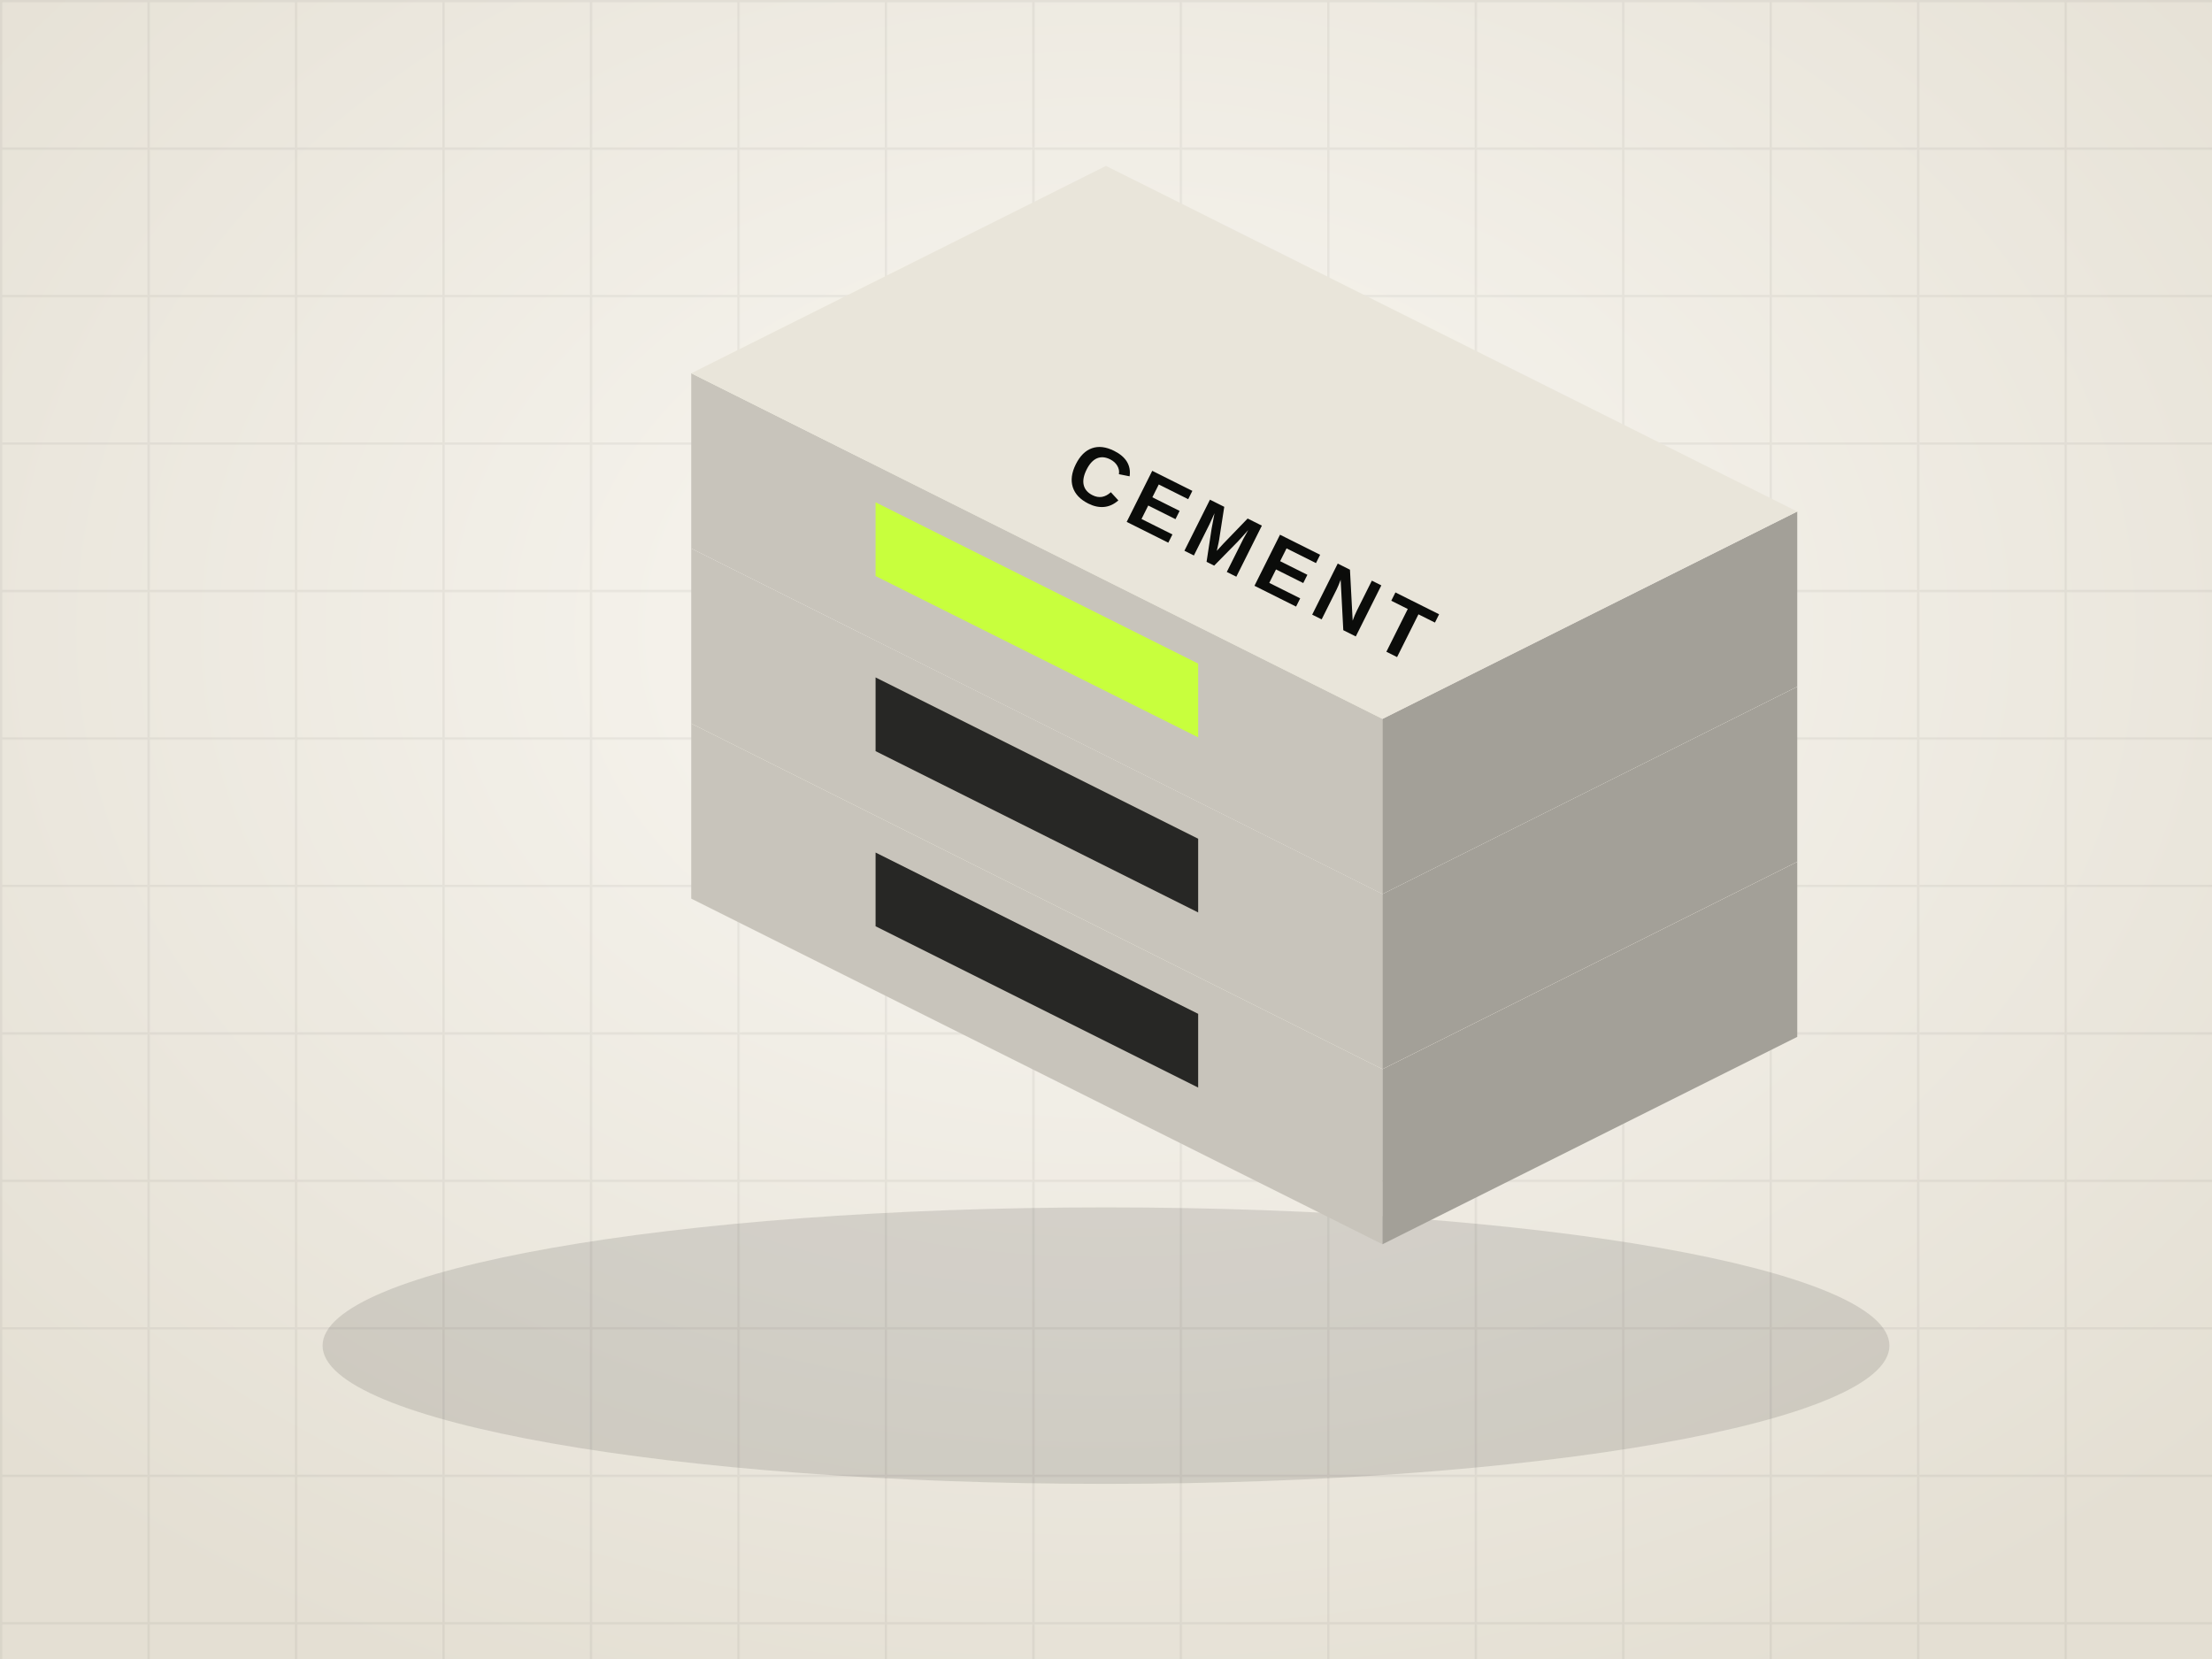
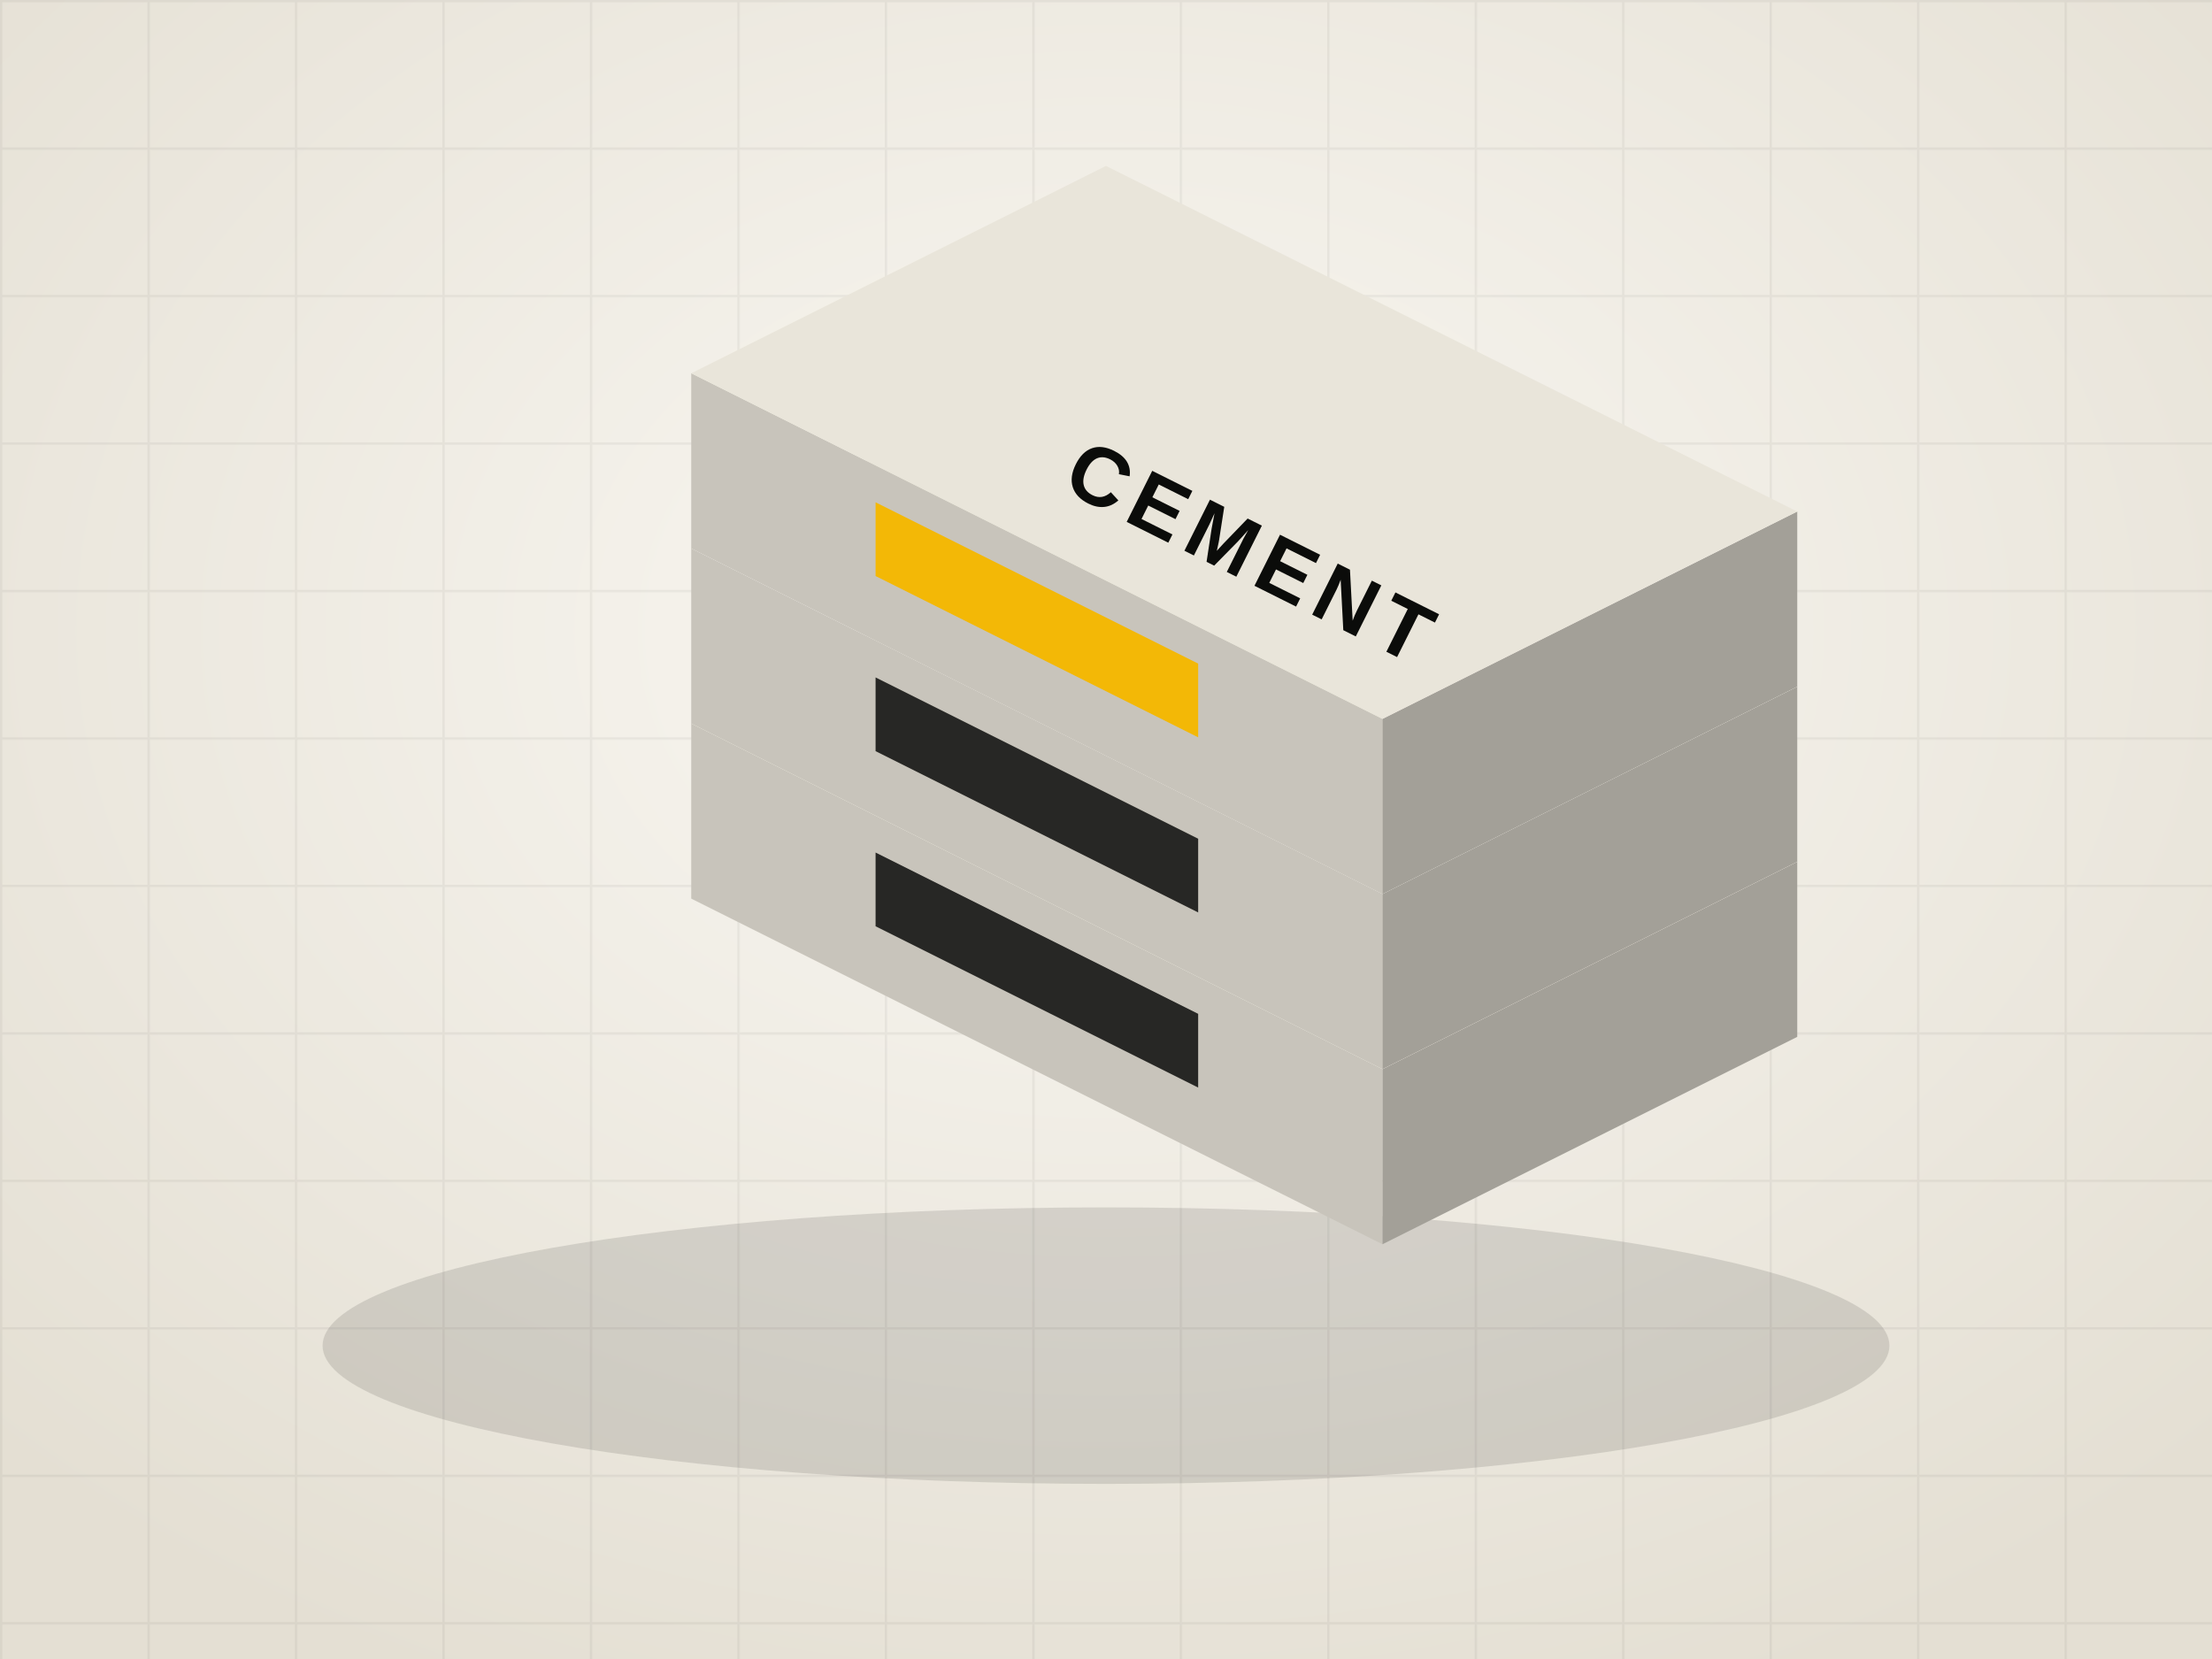
<svg xmlns="http://www.w3.org/2000/svg" viewBox="0 0 480 360" role="img" aria-label="Cement bags illustration">
  <defs>
    <radialGradient id="g" cx="50%" cy="38%" r="70%">
      <stop offset="0" stop-color="#FAF8F3" />
      <stop offset="1" stop-color="#E4DFD3" />
    </radialGradient>
    <pattern id="grid" width="32" height="32" patternUnits="userSpaceOnUse">
      <path d="M32 0H0V32" fill="none" stroke="#0B0C0A" stroke-opacity=".05" />
    </pattern>
  </defs>
  <rect width="480" height="360" fill="url(#g)" />
  <rect width="480" height="360" fill="url(#grid)" />
  <ellipse cx="240" cy="292" rx="170" ry="30" fill="#0B0C0A" opacity=".12" />
  <g>
    <polygon points="150.0,157.0 300.0,232.0 300.0,270.0 150.0,195.0" fill="#C8C4BB" />
    <polygon points="300.0,232.0 390.0,187.0 390.0,225.0 300.0,270.0" fill="#A3A098" />
    <polygon points="240.0,112.0 390.0,187.0 300.0,232.0 150.0,157.0" fill="#E9E5DA" />
  </g>
  <polygon points="190.0,185.0 260.0,220.0 260.0,236.0 190.0,201.0" fill="#0B0C0A" opacity="0.85" />
  <g>
    <polygon points="150.0,119.0 300.0,194.0 300.0,232.0 150.0,157.0" fill="#C8C4BB" />
    <polygon points="300.0,194.0 390.0,149.0 390.0,187.0 300.0,232.0" fill="#A3A098" />
    <polygon points="240.0,74.0 390.0,149.0 300.0,194.0 150.0,119.0" fill="#E9E5DA" />
  </g>
  <polygon points="190.0,147.0 260.0,182.0 260.0,198.0 190.0,163.0" fill="#0B0C0A" opacity="0.85" />
  <g>
    <polygon points="150.0,81.0 300.0,156.0 300.0,194.0 150.0,119.0" fill="#C8C4BB" />
    <polygon points="300.0,156.0 390.0,111.0 390.0,149.0 300.0,194.0" fill="#A3A098" />
    <polygon points="240.0,36.0 390.0,111.0 300.0,156.0 150.0,81.0" fill="#E9E5DA" />
  </g>
-   <polygon points="190.0,109.0 260.0,144.0 260.0,160.0 190.0,125.0" fill="#C8FF3D" opacity="1" />
+   <polygon points="190.0,109.0 260.0,144.0 260.0,160.0 190.0,125.0" fill="#F3B806" opacity="1" />
  <text x="230" y="106" transform="rotate(26.57 230 106)" font-family="Arial, sans-serif" font-weight="800" font-size="18" fill="#0B0C0A" letter-spacing="2">CEMENT</text>
</svg>
